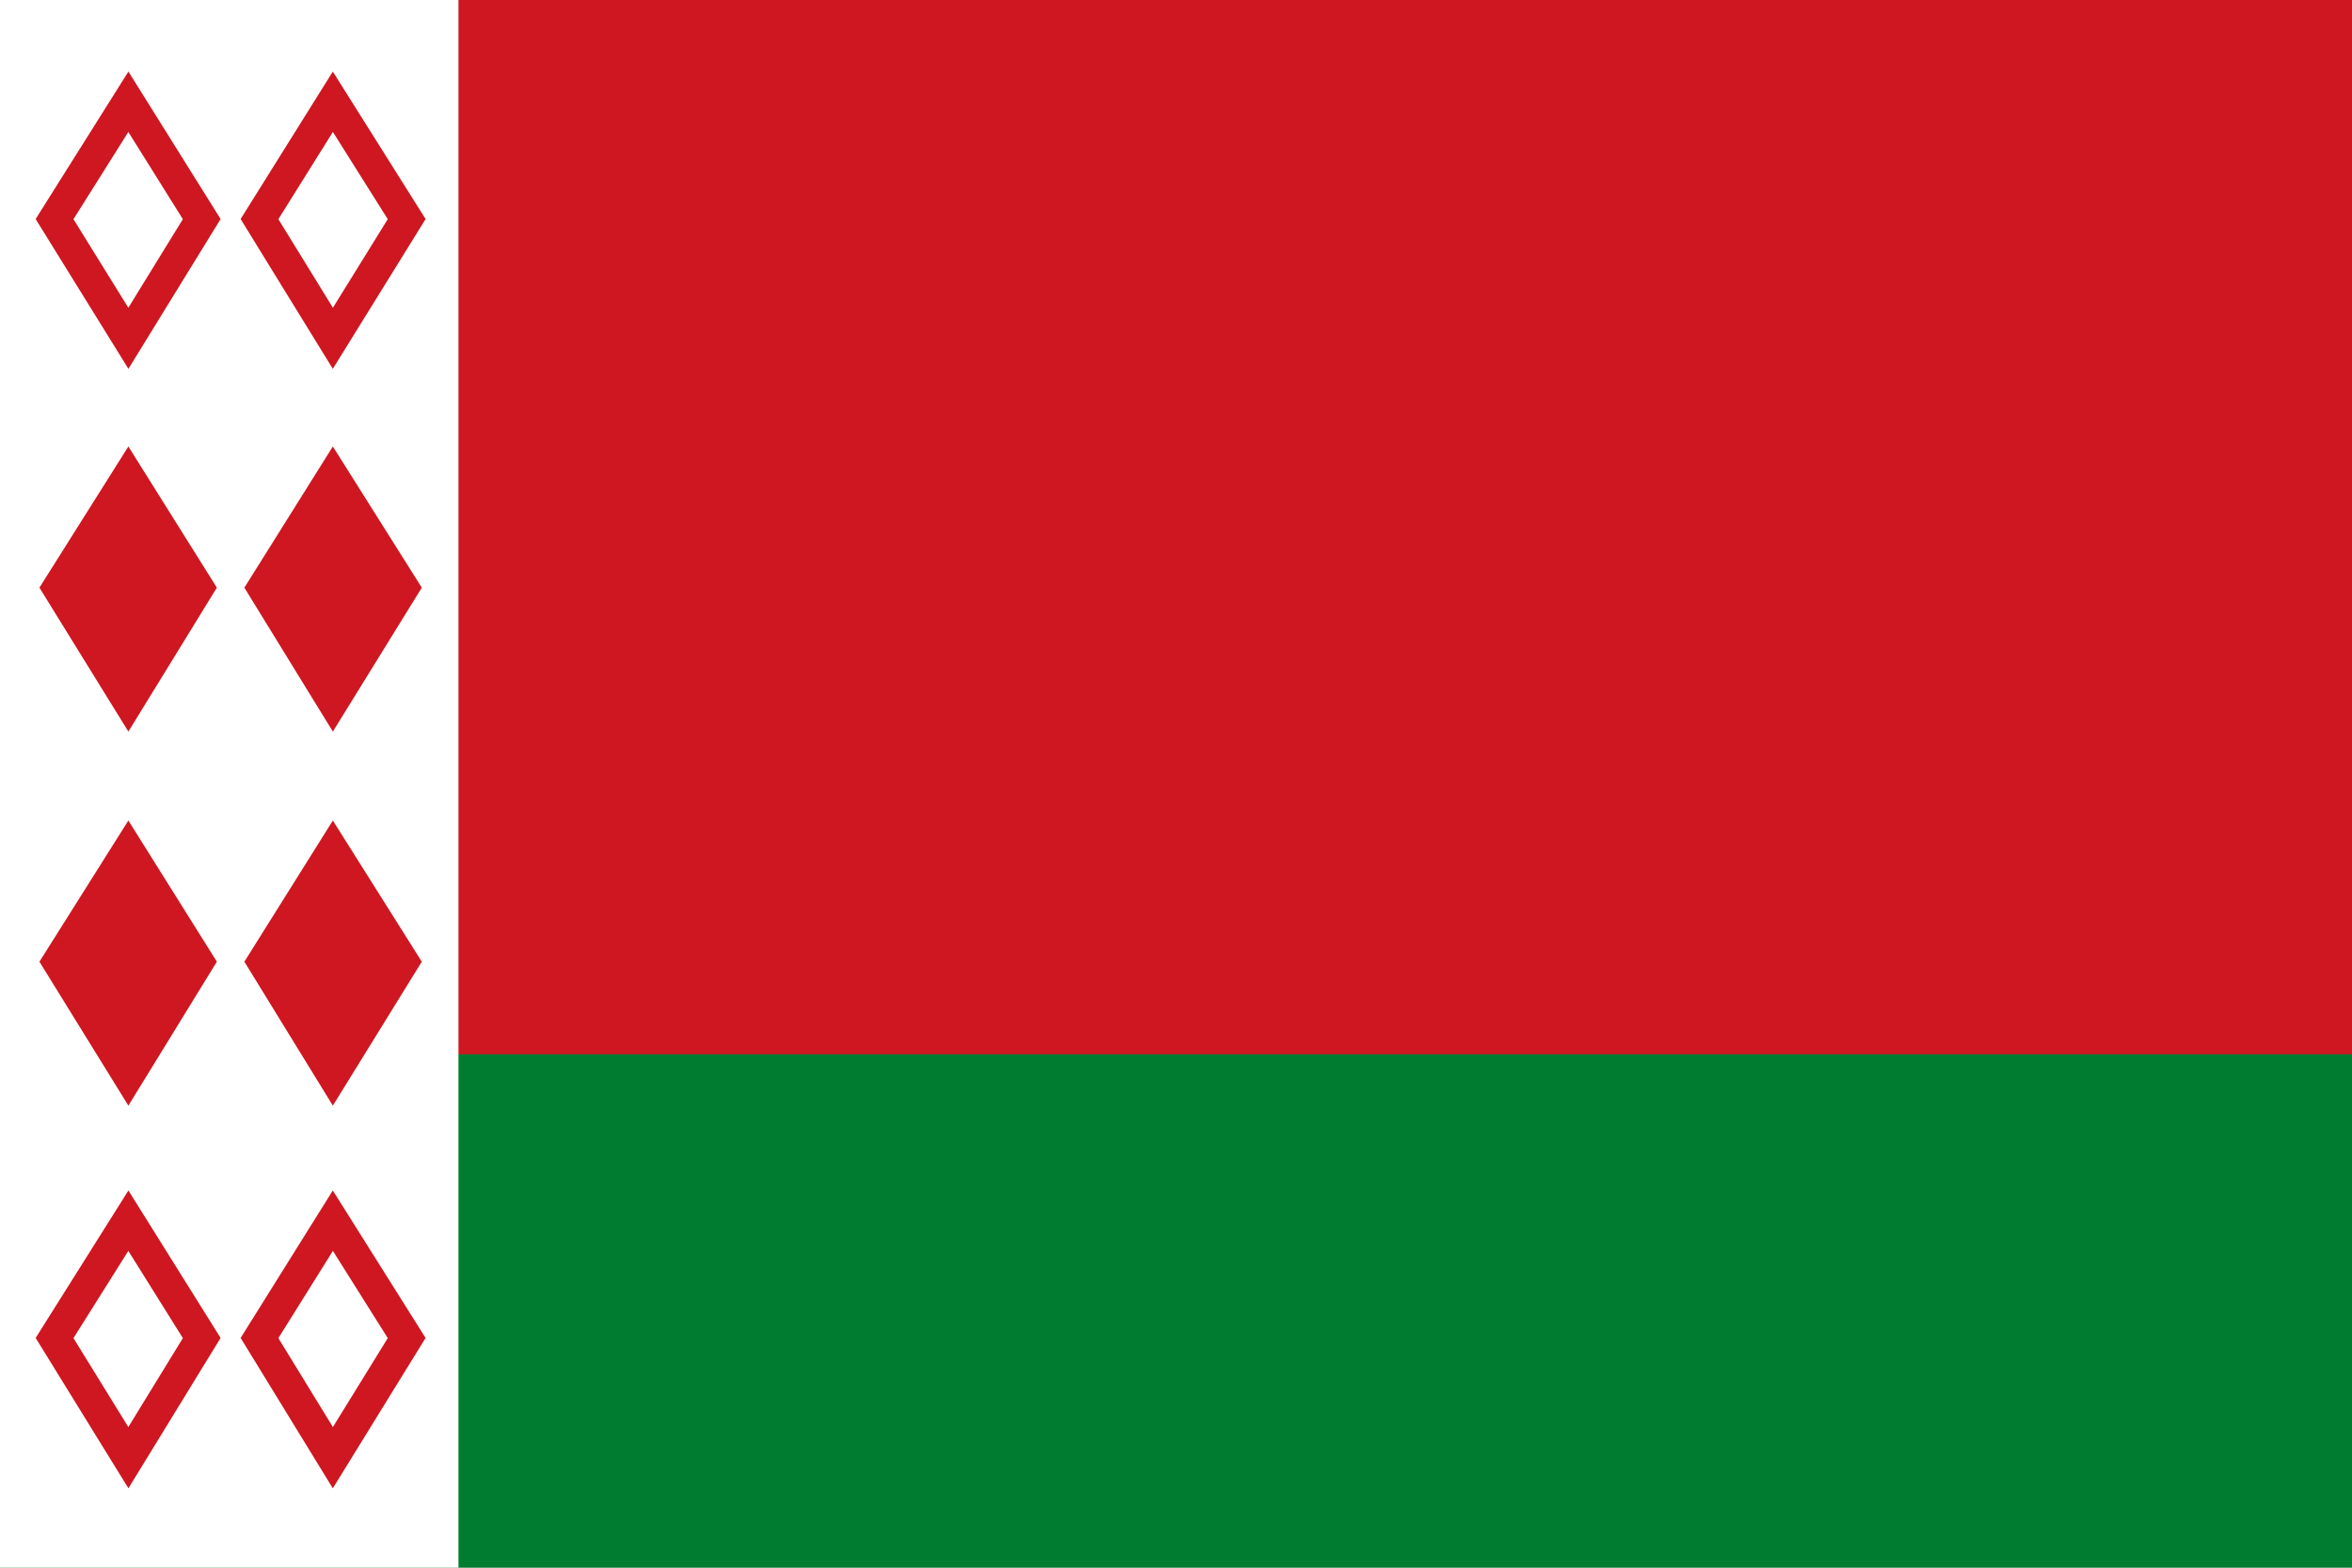
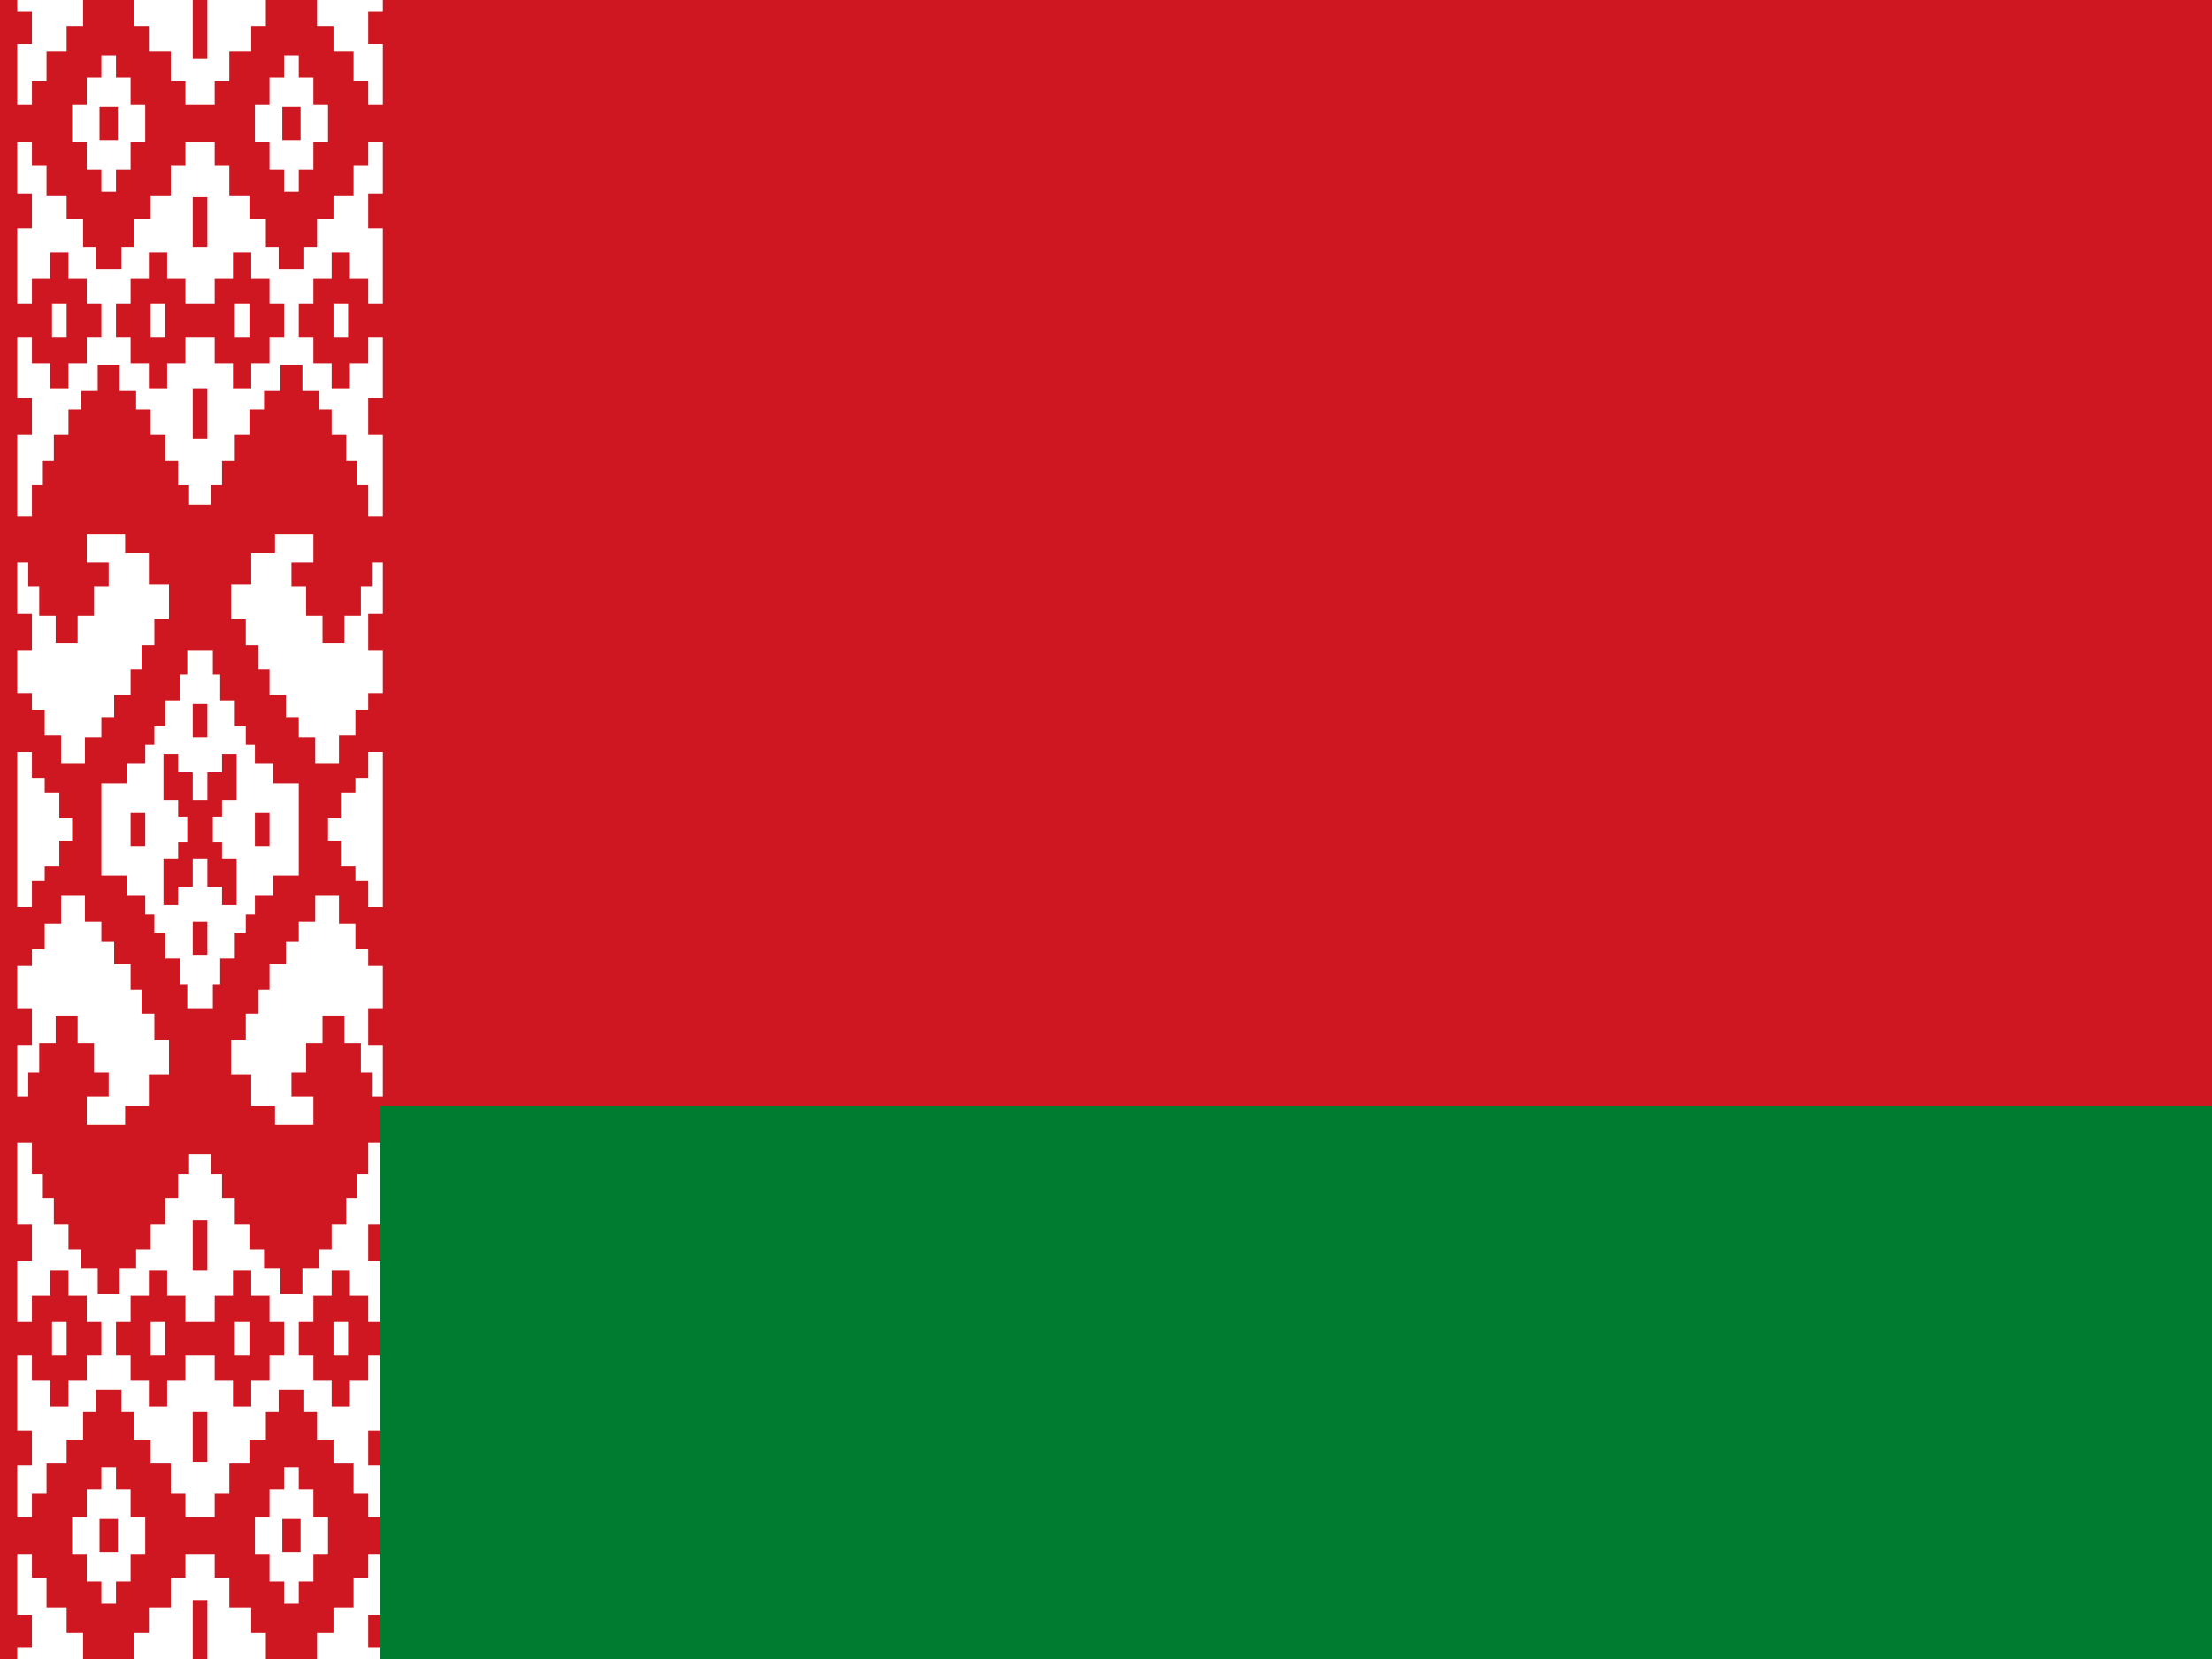
- <svg xmlns="http://www.w3.org/2000/svg" width="513" height="342" viewBox="0 0 513 342" fill="none">
-   <g clip-path="url(#clip0_974_7128)">
-     <path d="M0 0H513V342H0V0Z" fill="#007C30" />
-     <path d="M0 230H513V0H0" fill="#CE1720" />
-     <path d="M100 230V0H0V342H513H100V230Z" fill="white" />
-     <path d="M28 159.6L8.6 128.2L28 97.4L47.3 128.2L28 159.6ZM72.6 159.6L53.3 128.2L72.6 97.4L92 128.2L72.6 159.6ZM28 241.2L8.6 209.8L28 179L47.3 209.8L28 241.2ZM72.6 241.2L53.3 209.8L72.6 179L92 209.8L72.6 241.2Z" fill="#CE1720" />
-     <path fill-rule="evenodd" clip-rule="evenodd" d="M28.009 15.611L48.118 47.786L28.009 80.463L7.774 47.786L28.009 15.611ZM72.591 15.611L92.826 47.786L72.591 80.463L52.482 47.786L72.591 15.611ZM16.026 47.814L27.991 67.137L39.882 47.814L27.991 28.789L16.026 47.814ZM72.609 28.789L60.718 47.814L72.609 67.137L84.574 47.814L72.609 28.789ZM28.009 259.711L48.116 291.882L28.009 324.682L7.777 291.882L28.009 259.711ZM72.591 259.711L92.823 291.882L72.591 324.682L52.484 291.882L72.591 259.711ZM16.023 291.918L27.991 311.318L39.884 291.918L27.991 272.889L16.023 291.918ZM72.609 272.889L60.716 291.918L72.609 311.318L84.577 291.918L72.609 272.889Z" fill="#CE1720" />
-   </g>
+ <svg xmlns="http://www.w3.org/2000/svg" xmlns:xlink="http://www.w3.org/1999/xlink" xml:space="preserve" id="flag-icons-by" viewBox="0 0 640 480">
  <defs>
-     <clipPath id="clip0_974_7128">
-       <rect width="513" height="342" fill="white" />
+     <clipPath id="by-a">
+       <path d="M0 0h200v608h8v284l-8 8H0z" />
    </clipPath>
  </defs>
+   <path fill="#ce1720" d="M0 0h640v480H0Z" />
+   <g fill="#fff" clip-path="url(#by-a)" transform="matrix(.52885 0 0 .53333 5 0)">
+     <g id="by-c">
+       <path id="by-b" d="M36 0v14h-9v14H16v16H8v13H-8V24H8V6H-8V0Zm26 77v15h-8v12h-8V92h-8V77h-8V57h8V42h8V30h8v12h8v15h8v20Zm-17-1h10V58H45ZM19 183h8v-18h-8zm54 0h8v-18h-8ZM-8 305H6v13h6v16h9v15h12v-15h9v-16h8v-13H38v-15h21v10h13v17h11v19h-8v14h-7v13h-6v14h-9v12h-7v11h-9v14H24v-15h-9v-14H8v-9H-8v-23H8v-20H-8Z" />
+       <use xlink:href="#by-b" transform="matrix(-1 0 0 1 200 0)" />
+       <path d="M96 0v32h8V0h32v14h-8v14h-12v16h-8v13H92V44h-8V28H72V14h-8V0Zm-2 274v-11h-6v-13h-7v-14h-8v-14h-8v-10h-9v-14H44v14h-9v10h-7v14h-8v14h-6v13H8v17H-8v-44H8v-20H-8v-33H8v14h10v14h10v-14h10v-14h8v-18h-8v-14H28v-14H18v14H8v14H-8v-41H8v-19H-8V77H8v13h8v16h11v13h9v15h7v12h14v-12h7v-15h9v-13h11V90h8V77h16v13h8v16h11v13h9v15h7v12h14v-12h7v-15h9v-13h11V90h8V77h16v28h-16v19h16v41h-16v-14h-10v-14h-10v14h-10v14h-8v18h8v14h10v14h10v-14h10v-14h16v33h-16v20h16v44h-16v-17h-6v-13h-6v-14h-8v-14h-7v-10h-9v-14h-12v14h-9v10h-8v14h-8v14h-7v13h-6v11zm2-167v27h8v-27zm-4 58v-14H82v-14H72v14H62v14h-8v18h8v14h10v14h10v-14h10v-14h16v14h10v14h10v-14h10v-14h8v-18h-8v-14h-10v-14h-10v14h-10v14zm4 46v27h8v-27z" />
+     </g>
+     <use xlink:href="#by-c" transform="matrix(1 0 0 -1 0 900)" />
+     <path d="M-8 408H8v14h7v8h8v14h7v12h-7v14h-8v8H8v14H-8Zm216 0v84h-16v-14h-7v-8h-8v-14h-7v-12h7v-14h8v-8h7v-14ZM62 459h8v-18h-8zm76 0v-18h-8v18zm-42-59h8v-18h-8zm0 100v18h8v-18Zm-50-75h14v-11h10v-10h5v-10h6v-14h8v-14h4v-13h14v13h4v14h8v14h6v10h5v10h10v11h14v50h-14v11h-10v10h-5v10h-6v14h-8v14h-4v13H93v-13h-4v-14h-8v-14h-6v-10h-5v-10H60v-11H46Zm50 9v-15h-8v-10h-8v25h8v9h5v14h-5v9h-8v25h8v-10h8v-15h8v15h8v10h8v-25h-8v-9h-5v-14h5v-9h8v-25h-8v10h-8v15z" />
+   </g>
+   <path fill="#007c30" d="M110 320h530v160H110Z" />
</svg>
